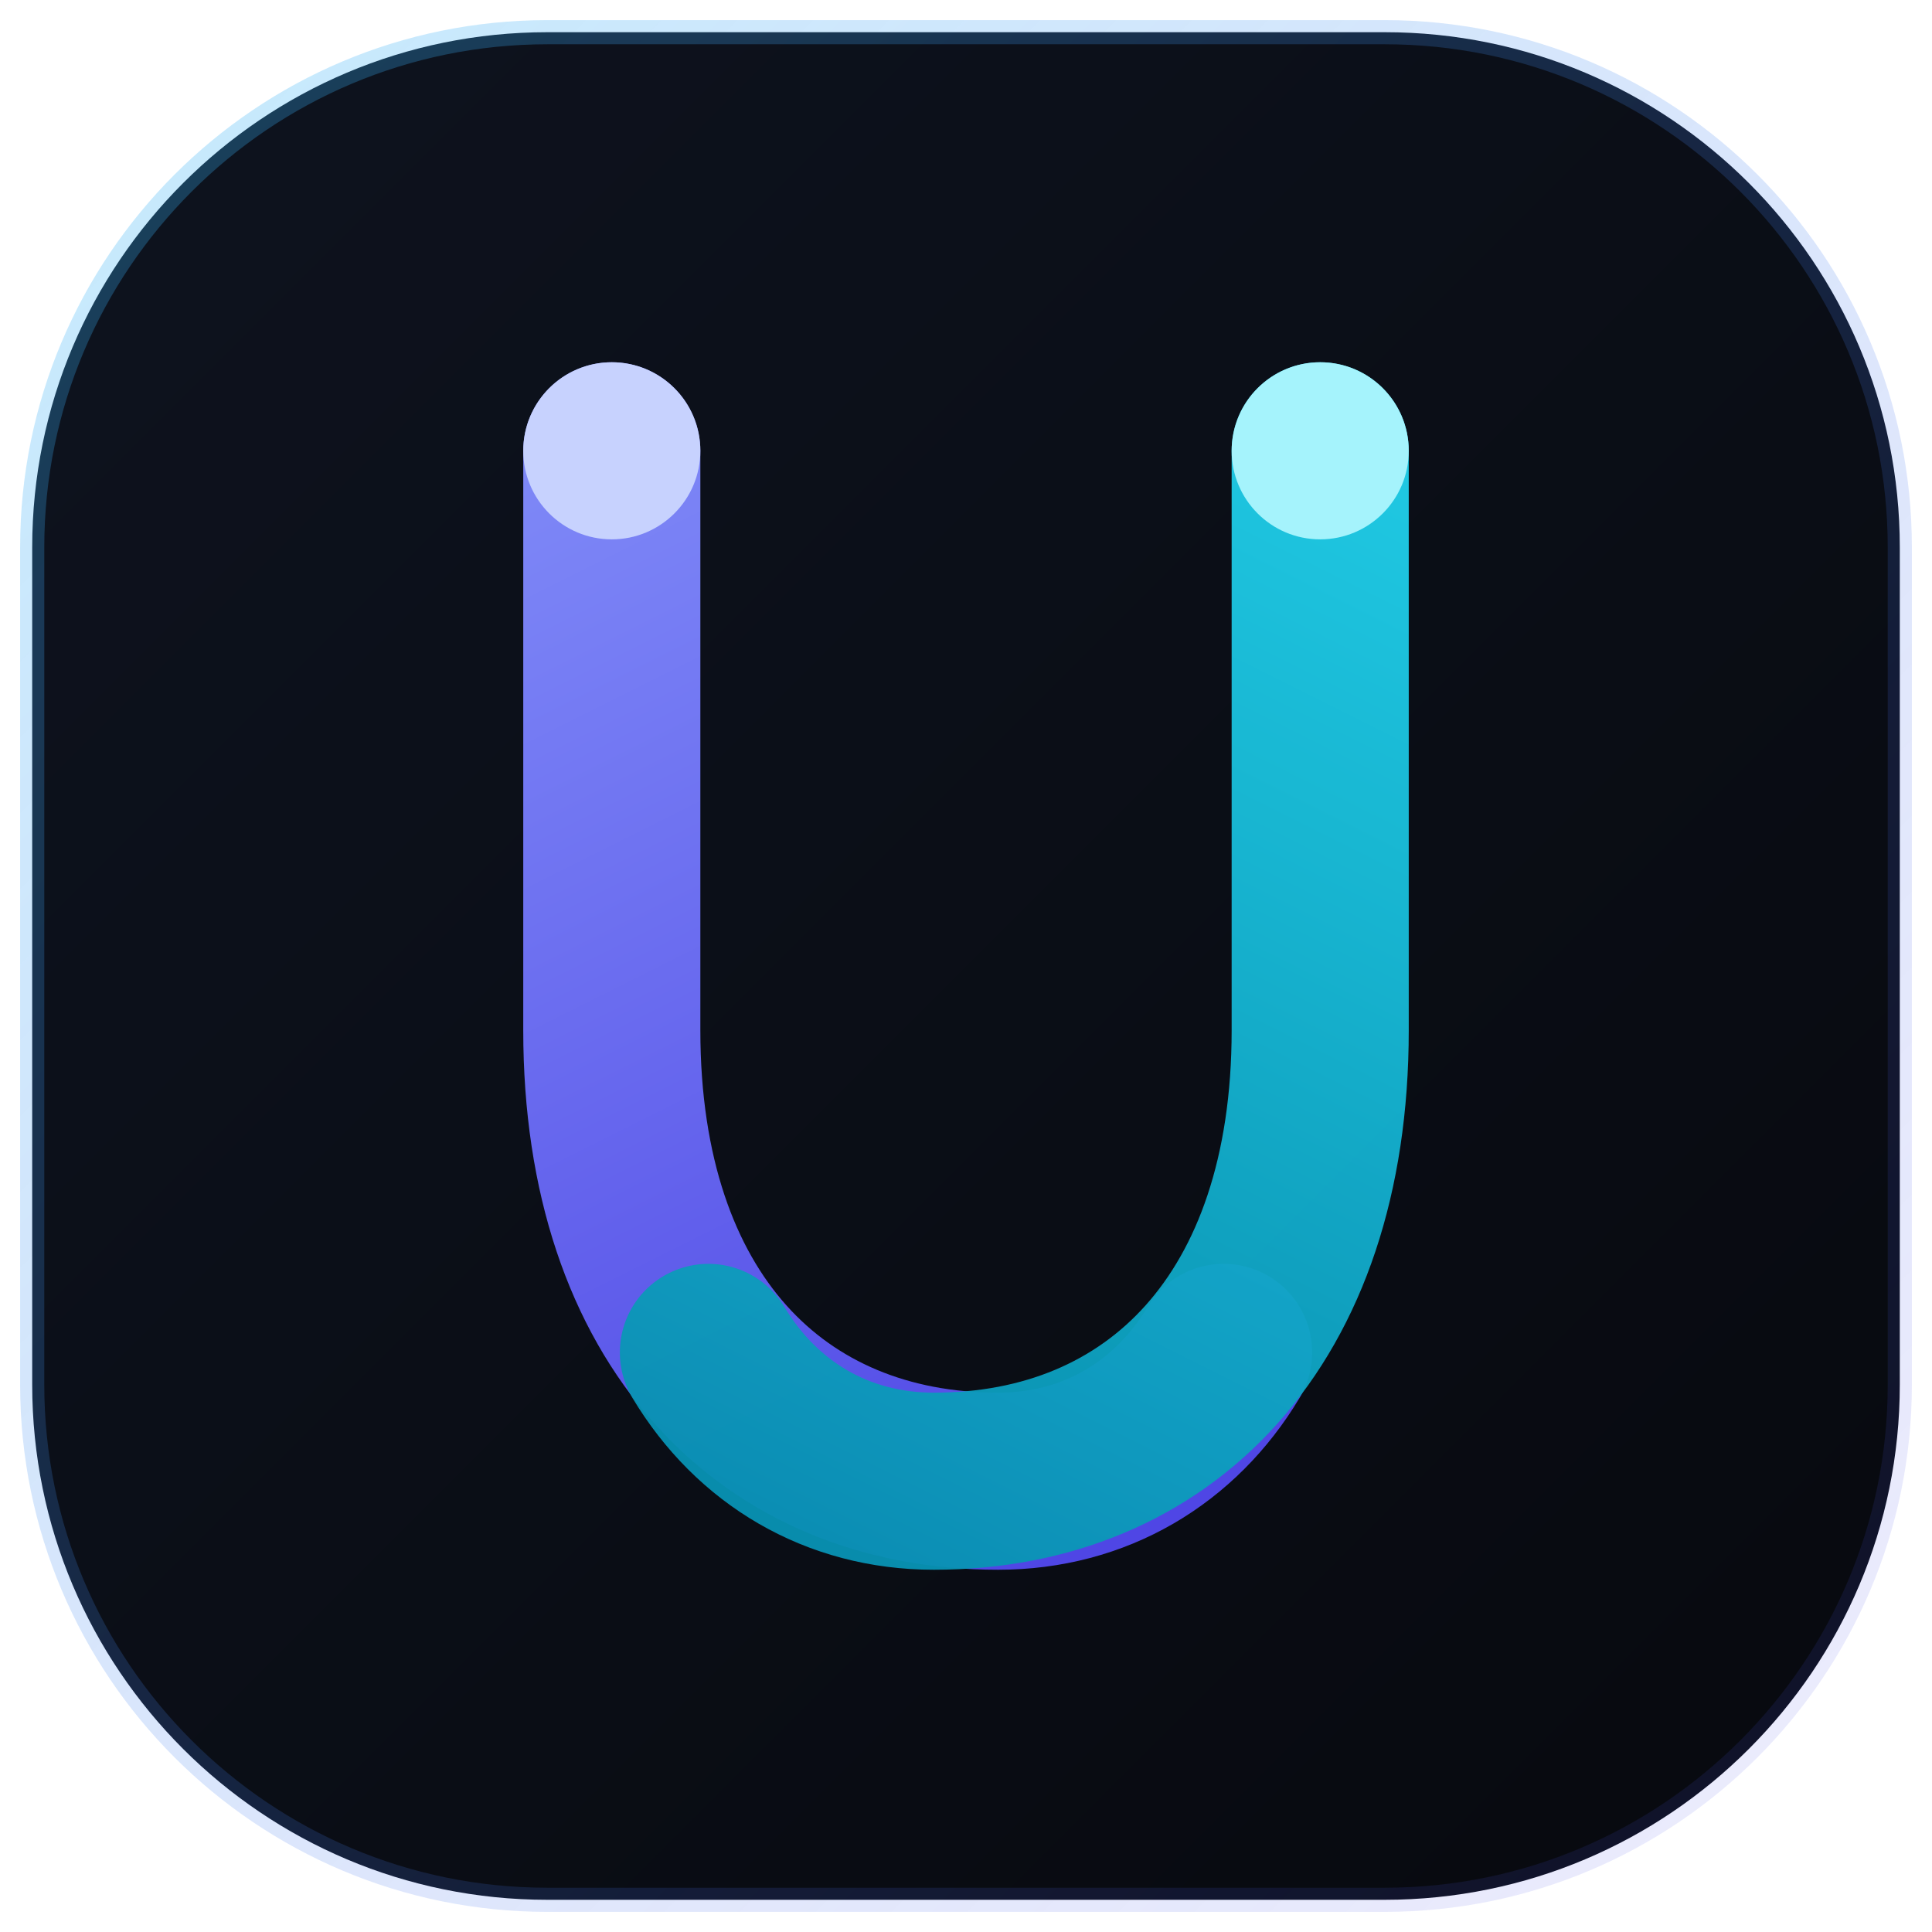
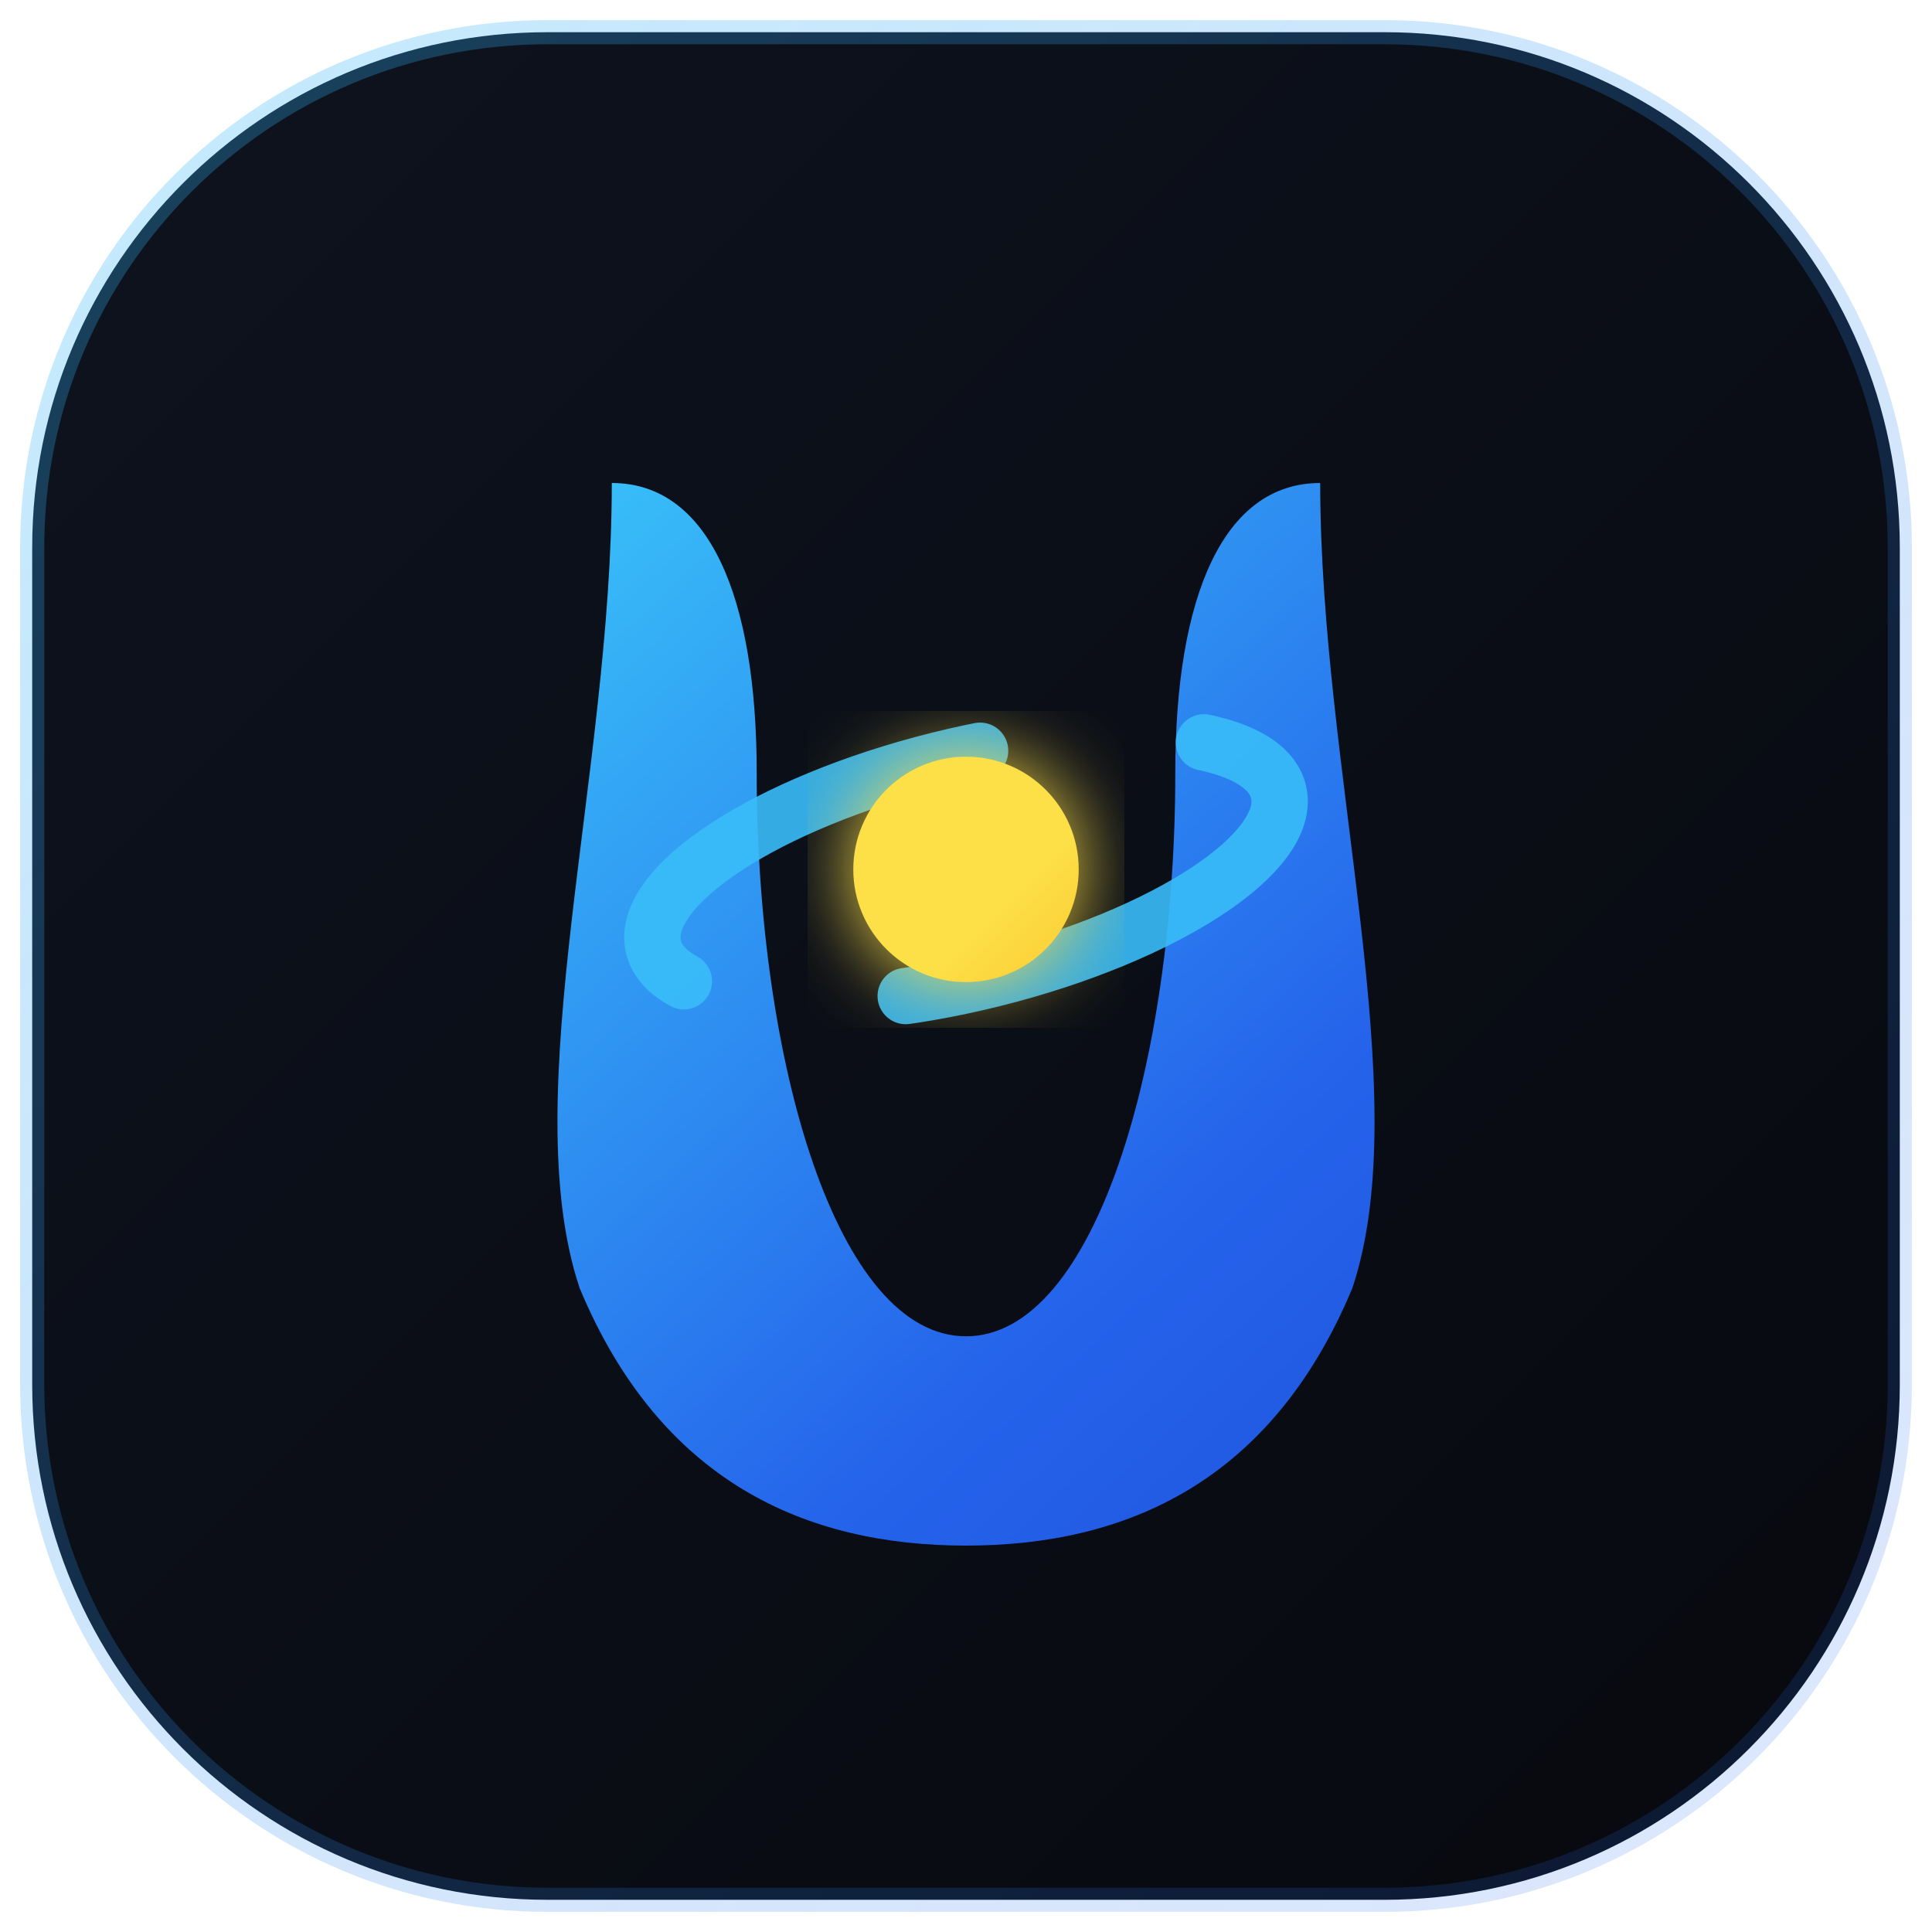
<svg xmlns="http://www.w3.org/2000/svg" viewBox="0 0 120 120" width="100%" height="100%" role="img" aria-label="UREfy Master Emblem">
  <defs>
    <linearGradient id="urefy-bg-grad" x1="0" y1="0" x2="120" y2="120" gradientUnits="userSpaceOnUse">
      <stop offset="0%" stop-color="#0E131F" />
      <stop offset="100%" stop-color="#07090E" />
    </linearGradient>
    <linearGradient id="urefy-stroke-grad" x1="0" y1="0" x2="120" y2="120" gradientUnits="userSpaceOnUse">
      <stop offset="0%" stop-color="#38BDF8" stop-opacity="0.3" />
-       <stop offset="100%" stop-color="#4F46E5" stop-opacity="0.1" />
+       <stop offset="100%" stop-color="#2563EB" stop-opacity="0.15" />
    </linearGradient>
-     <linearGradient id="urefy-m-left" x1="32" y1="24" x2="68" y2="96" gradientUnits="userSpaceOnUse">
-       <stop offset="0%" stop-color="#818CF8" />
-       <stop offset="100%" stop-color="#4F46E5" />
+     <linearGradient id="gradA_beacon" x1="28" y1="20" x2="92" y2="90" gradientUnits="userSpaceOnUse">
+       <stop offset="0%" stop-color="#38BDF8" />
+       <stop offset="60%" stop-color="#2563EB" />
+       <stop offset="100%" stop-color="#1D4ED8" />
    </linearGradient>
-     <linearGradient id="urefy-m-right" x1="88" y1="24" x2="52" y2="96" gradientUnits="userSpaceOnUse">
-       <stop offset="0%" stop-color="#22D3EE" />
-       <stop offset="100%" stop-color="#0891B2" />
+     <linearGradient id="gradA_core" x1="52" y1="46" x2="68" y2="62" gradientUnits="userSpaceOnUse">
+       <stop offset="0%" stop-color="#FDE047" />
+       <stop offset="100%" stop-color="#F59E0B" />
    </linearGradient>
+     <filter id="glowA" x="-20%" y="-20%" width="140%" height="140%">
+       <feGaussianBlur stdDeviation="2.5" result="blur" />
+       <feMerge>
+         <feMergeNode in="blur" />
+         <feMergeNode in="SourceGraphic" />
+       </feMerge>
+     </filter>
  </defs>
  <rect x="2" y="2" width="116" height="116" rx="32" fill="url(#urefy-bg-grad)" stroke="url(#urefy-stroke-grad)" stroke-width="1.5" />
-   <path d="M 38 28 L 38 64 C 38 82, 48 92, 62 92 C 68 92, 73 89, 76 84" fill="none" stroke="url(#urefy-m-left)" stroke-width="11" stroke-linecap="round" />
-   <path d="M 82 28 L 82 64 C 82 82, 72 92, 58 92 C 52 92, 47 89, 44 84" fill="none" stroke="url(#urefy-m-right)" stroke-width="11" stroke-linecap="round" opacity="0.96" />
-   <circle cx="38" cy="28" r="5.5" fill="#C7D2FE" />
-   <circle cx="82" cy="28" r="5.5" fill="#A5F3FC" />
+   <g transform="translate(10, 10)">
+     <path d="M 28 20 C 28 38, 22 58, 26 70 C 31 82, 40 86, 50 86 C 60 86, 69 82, 74 70 C 78 58, 72 38, 72 20 C 66 20, 63 27, 63 38 C 63 56, 58 73, 50 73 C 42 73, 37 56, 37 38 C 37 27, 34 20, 28 20 Z" fill="url(#gradA_beacon)" />
+     <ellipse cx="50" cy="44" rx="20" ry="7" transform="rotate(-14 50 44)" fill="none" stroke="#38BDF8" stroke-width="3.5" stroke-linecap="round" stroke-dasharray="28 14" opacity="0.9" />
+     <circle cx="50" cy="44" r="7" fill="url(#gradA_core)" filter="url(#glowA)" />
+   </g>
</svg>
